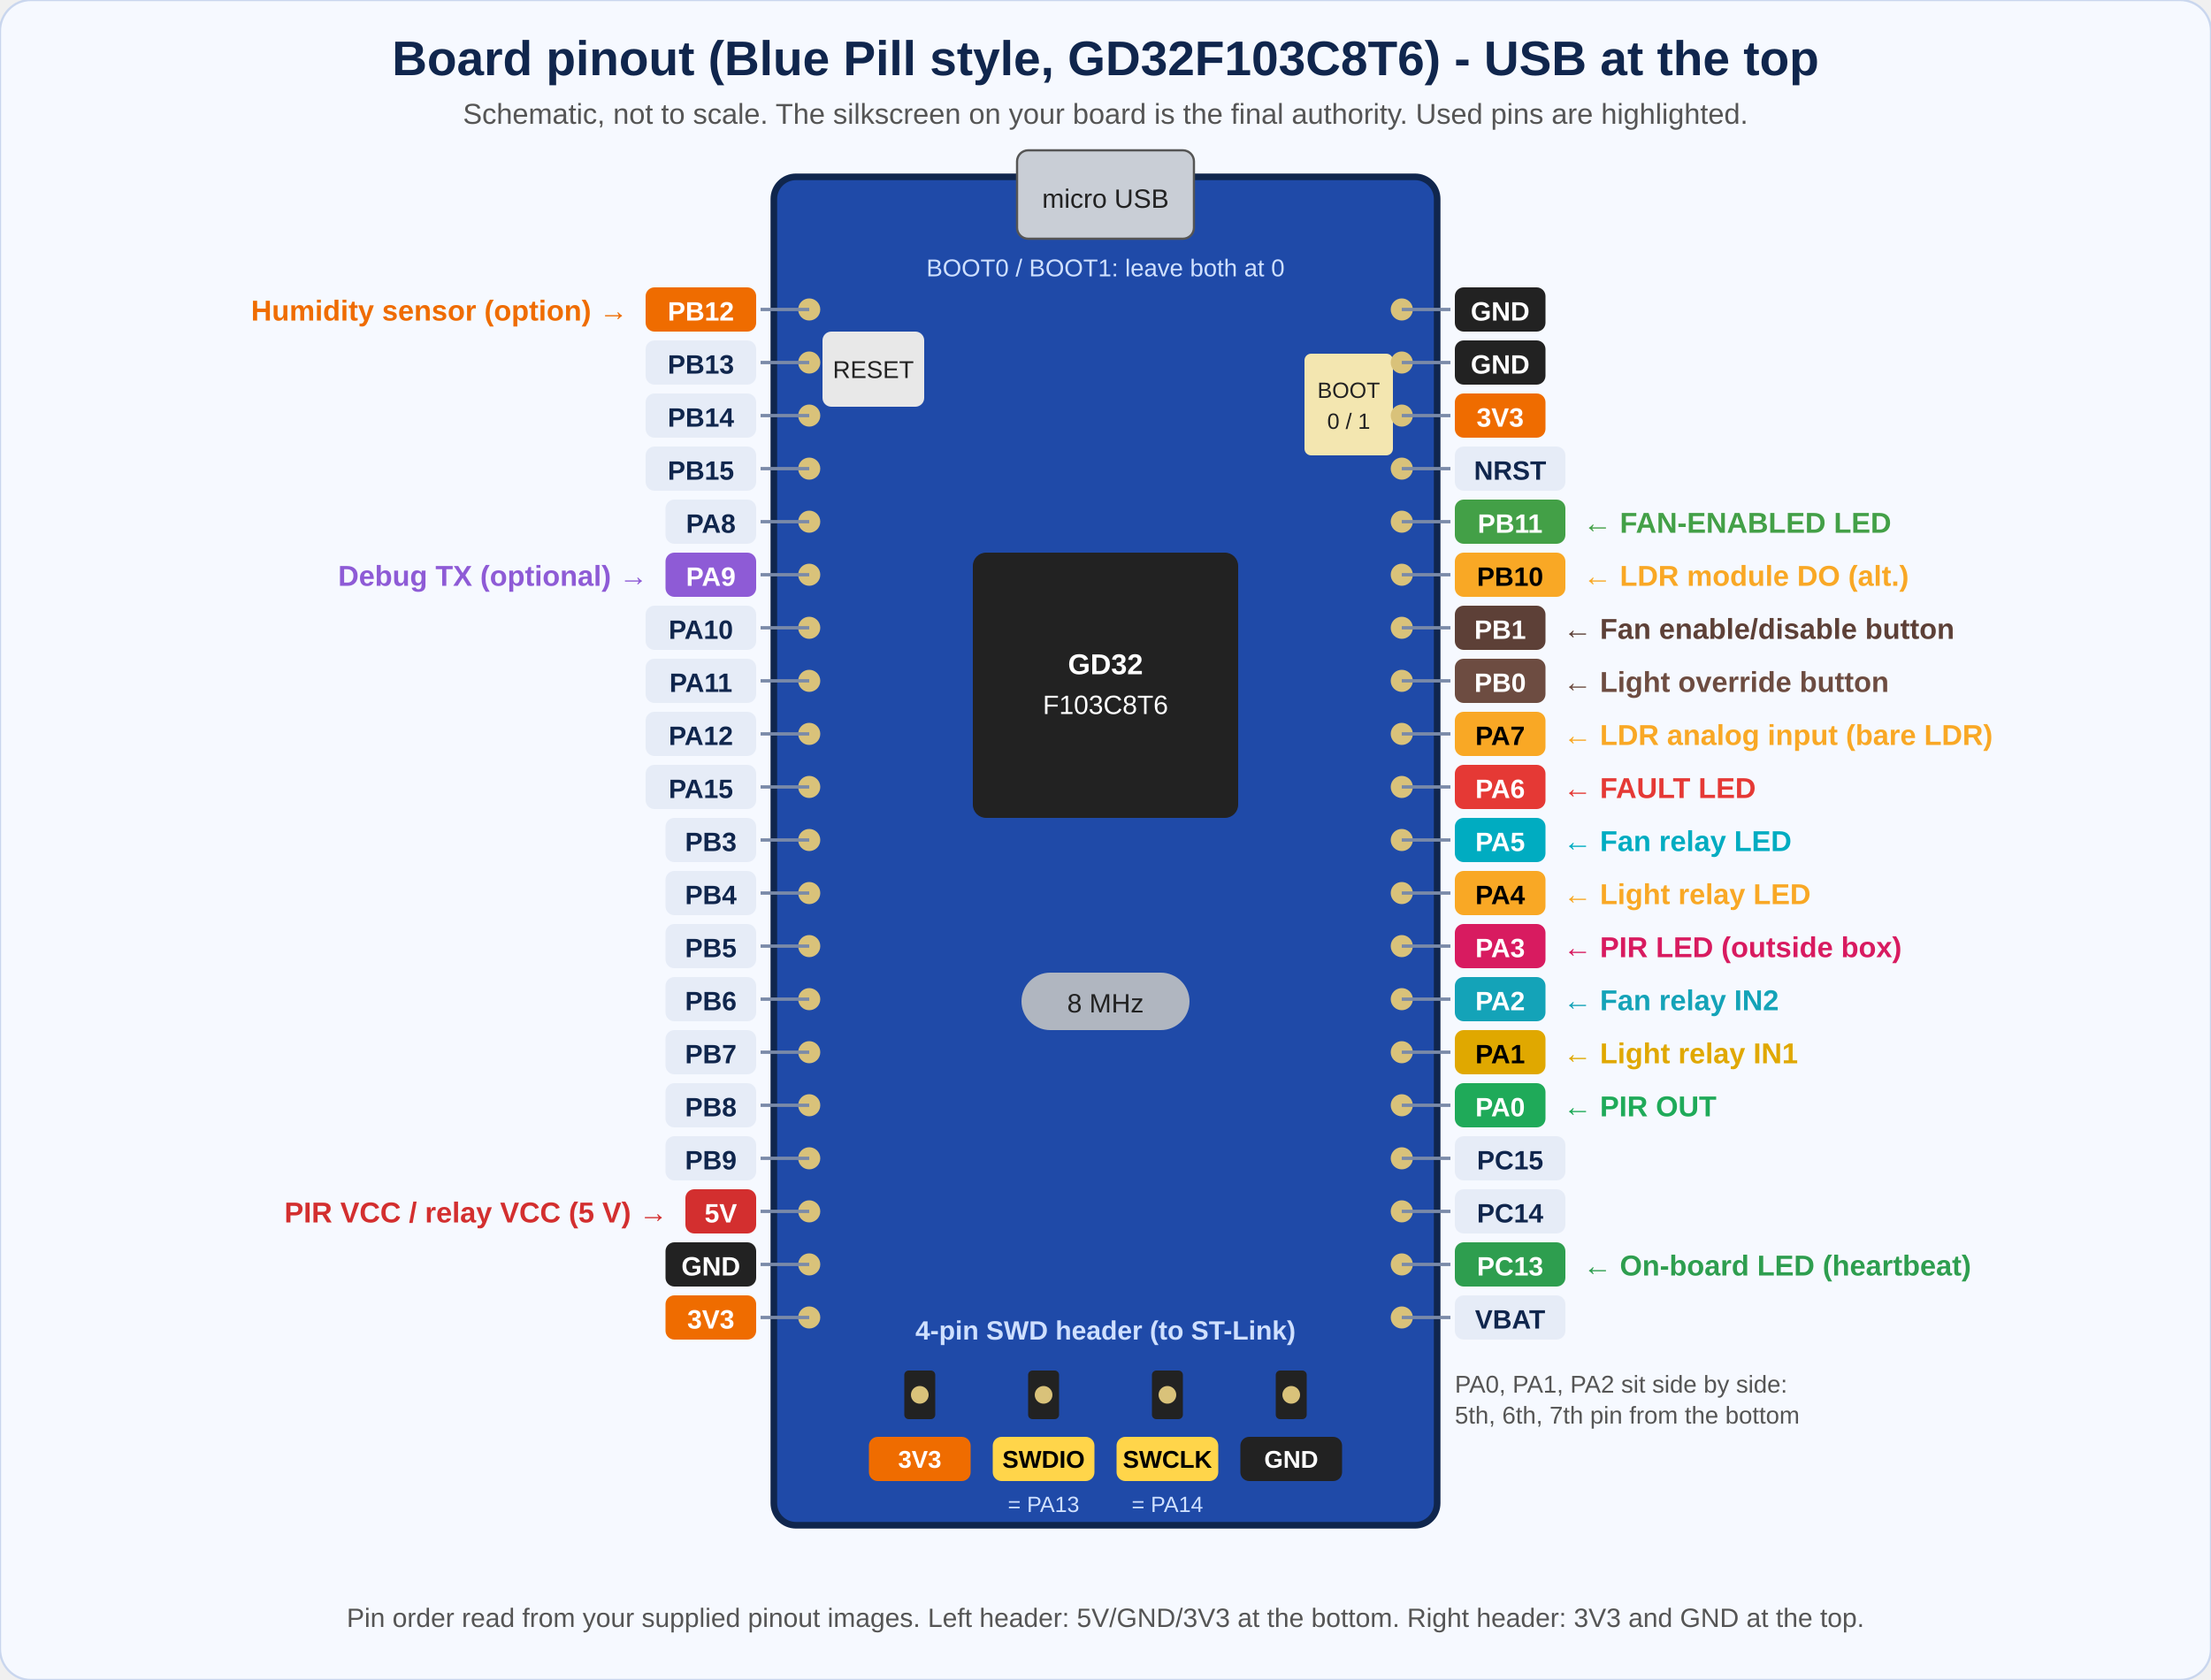
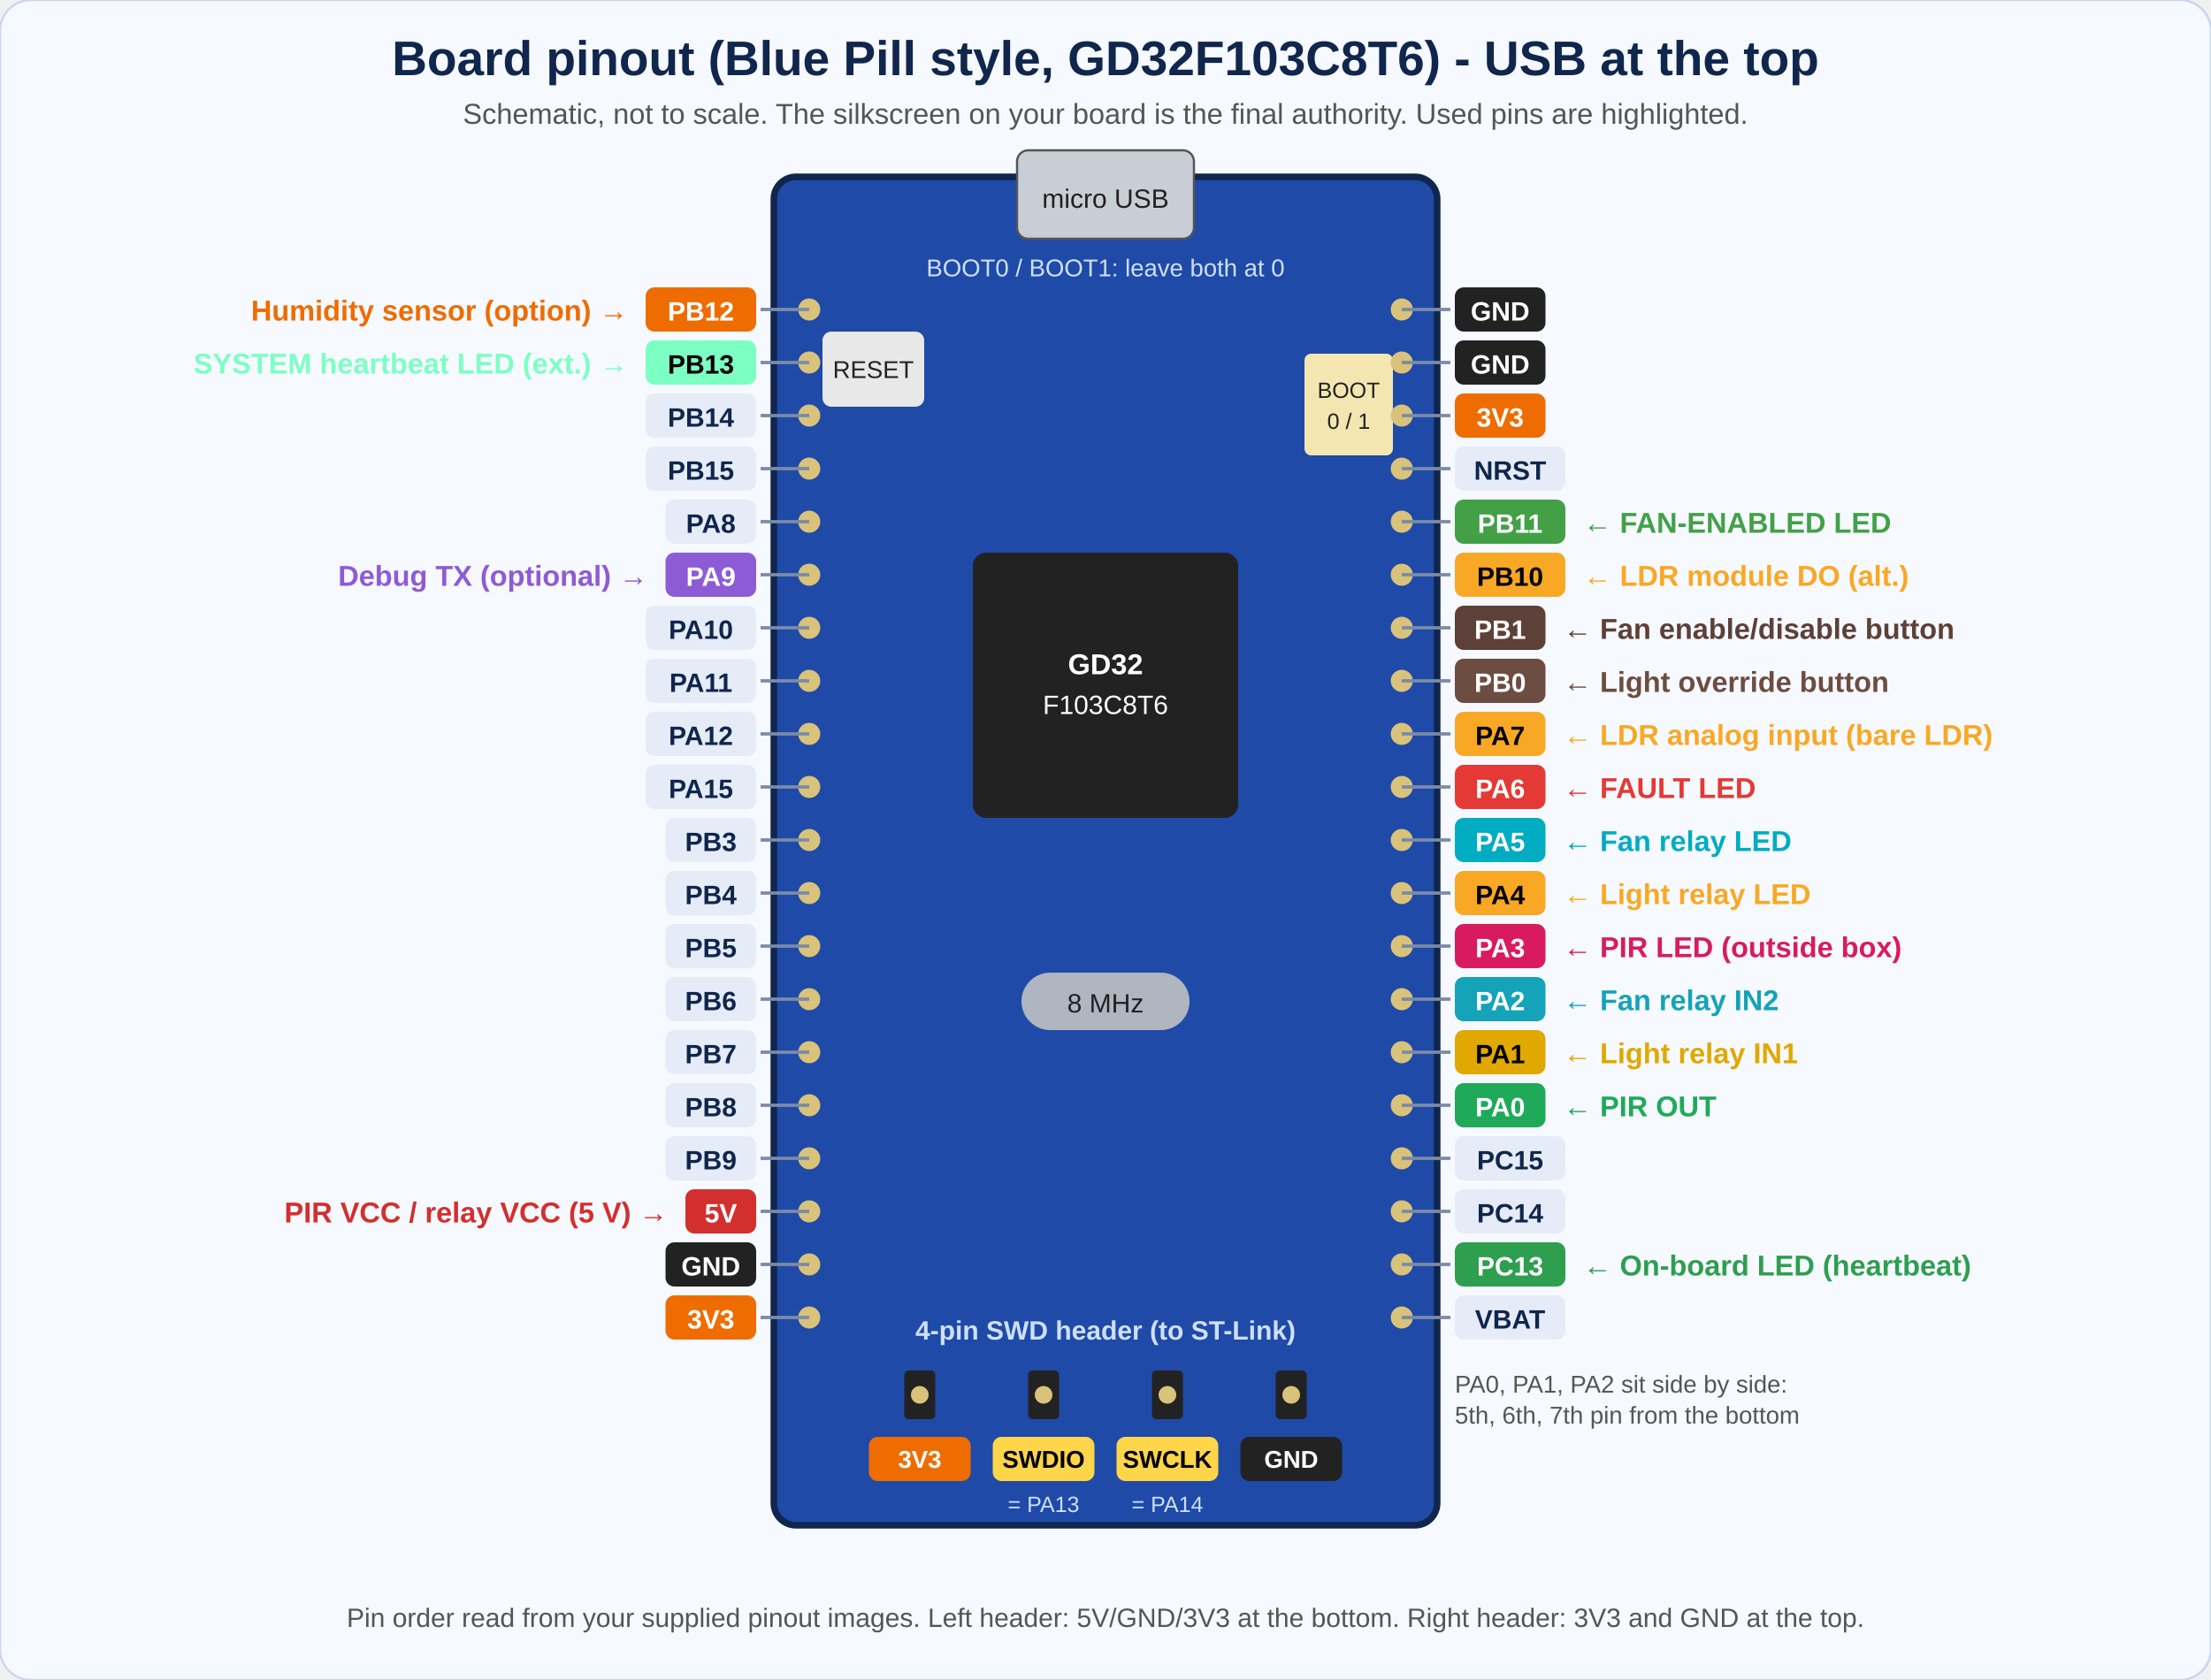
<svg xmlns="http://www.w3.org/2000/svg" viewBox="0 0 1000 760" font-family="Segoe UI, Arial, Helvetica, sans-serif">
  <rect width="1000" height="760" rx="14" fill="#f6f9ff" stroke="#c9d6ee" />
  <text x="500" y="34" text-anchor="middle" font-size="22" font-weight="700" fill="#10264d">Board pinout (Blue Pill style, GD32F103C8T6) - USB at the top</text>
  <text x="500" y="56" text-anchor="middle" font-size="13" fill="#555">Schematic, not to scale. The silkscreen on your board is the final authority. Used pins are highlighted.</text>
  <rect x="350" y="80" width="300" height="610" rx="10" fill="#1f4aa8" stroke="#10264d" stroke-width="3" />
  <rect x="460" y="68" width="80" height="40" rx="5" fill="#c9ced6" stroke="#555" />
  <text x="500" y="94" text-anchor="middle" font-size="12" fill="#222">micro USB</text>
  <rect x="440" y="250" width="120" height="120" rx="6" fill="#222" />
  <text x="500" y="305" text-anchor="middle" font-size="13" fill="#fff" font-weight="700">GD32</text>
  <text x="500" y="323" text-anchor="middle" font-size="12" fill="#fff">F103C8T6</text>
  <rect x="462" y="440" width="76" height="26" rx="13" fill="#b0b6c0" />
  <text x="500" y="458" text-anchor="middle" font-size="12" fill="#222">8 MHz</text>
  <rect x="372" y="150" width="46" height="34" rx="4" fill="#e8e8e8" />
  <text x="395" y="171" text-anchor="middle" font-size="11" fill="#222">RESET</text>
  <rect x="590" y="160" width="40" height="46" rx="3" fill="#f3e6b0" />
  <text x="610" y="180" text-anchor="middle" font-size="10" fill="#222">BOOT</text>
  <text x="610" y="194" text-anchor="middle" font-size="10" fill="#222">0 / 1</text>
  <text x="500" y="125" text-anchor="middle" font-size="11" fill="#cfe0ff">BOOT0 / BOOT1: leave both at 0</text>
  <circle cx="366" cy="140" r="5" fill="#d9c27a" />
  <line x1="366" y1="140" x2="344" y2="140" stroke="#7a8aa8" stroke-width="1.5" />
  <rect x="292" y="130" width="50" height="20" rx="4" fill="#ef6c00" />
  <text x="317.0" y="145" text-anchor="middle" font-size="12" font-weight="700" fill="#fff">PB12</text>
  <text x="284" y="145" text-anchor="end" font-size="13" font-weight="700" fill="#ef6c00">Humidity sensor (option) →</text>
  <circle cx="366" cy="164" r="5" fill="#d9c27a" />
  <line x1="366" y1="164" x2="344" y2="164" stroke="#7a8aa8" stroke-width="1.5" />
-   <rect x="292" y="154" width="50" height="20" rx="4" fill="#e6ecf7" />
-   <text x="317.0" y="169" text-anchor="middle" font-size="12" font-weight="700" fill="#10264d">PB13</text>
+   <rect x="292" y="154" width="50" height="20" rx="4" fill="#7dffc4" />
+   <text x="317.0" y="169" text-anchor="middle" font-size="12" font-weight="700" fill="#000">PB13</text>
+   <text x="284" y="169" text-anchor="end" font-size="13" font-weight="700" fill="#7dffc4">SYSTEM heartbeat LED (ext.) →</text>
  <circle cx="366" cy="188" r="5" fill="#d9c27a" />
  <line x1="366" y1="188" x2="344" y2="188" stroke="#7a8aa8" stroke-width="1.5" />
  <rect x="292" y="178" width="50" height="20" rx="4" fill="#e6ecf7" />
  <text x="317.0" y="193" text-anchor="middle" font-size="12" font-weight="700" fill="#10264d">PB14</text>
  <circle cx="366" cy="212" r="5" fill="#d9c27a" />
  <line x1="366" y1="212" x2="344" y2="212" stroke="#7a8aa8" stroke-width="1.5" />
  <rect x="292" y="202" width="50" height="20" rx="4" fill="#e6ecf7" />
  <text x="317.0" y="217" text-anchor="middle" font-size="12" font-weight="700" fill="#10264d">PB15</text>
  <circle cx="366" cy="236" r="5" fill="#d9c27a" />
  <line x1="366" y1="236" x2="344" y2="236" stroke="#7a8aa8" stroke-width="1.5" />
  <rect x="301" y="226" width="41" height="20" rx="4" fill="#e6ecf7" />
  <text x="321.5" y="241" text-anchor="middle" font-size="12" font-weight="700" fill="#10264d">PA8</text>
  <circle cx="366" cy="260" r="5" fill="#d9c27a" />
  <line x1="366" y1="260" x2="344" y2="260" stroke="#7a8aa8" stroke-width="1.5" />
  <rect x="301" y="250" width="41" height="20" rx="4" fill="#8e5bd6" />
  <text x="321.5" y="265" text-anchor="middle" font-size="12" font-weight="700" fill="#fff">PA9</text>
  <text x="293" y="265" text-anchor="end" font-size="13" font-weight="700" fill="#8e5bd6">Debug TX (optional) →</text>
  <circle cx="366" cy="284" r="5" fill="#d9c27a" />
  <line x1="366" y1="284" x2="344" y2="284" stroke="#7a8aa8" stroke-width="1.5" />
  <rect x="292" y="274" width="50" height="20" rx="4" fill="#e6ecf7" />
  <text x="317.0" y="289" text-anchor="middle" font-size="12" font-weight="700" fill="#10264d">PA10</text>
  <circle cx="366" cy="308" r="5" fill="#d9c27a" />
  <line x1="366" y1="308" x2="344" y2="308" stroke="#7a8aa8" stroke-width="1.5" />
  <rect x="292" y="298" width="50" height="20" rx="4" fill="#e6ecf7" />
  <text x="317.0" y="313" text-anchor="middle" font-size="12" font-weight="700" fill="#10264d">PA11</text>
  <circle cx="366" cy="332" r="5" fill="#d9c27a" />
  <line x1="366" y1="332" x2="344" y2="332" stroke="#7a8aa8" stroke-width="1.5" />
  <rect x="292" y="322" width="50" height="20" rx="4" fill="#e6ecf7" />
  <text x="317.0" y="337" text-anchor="middle" font-size="12" font-weight="700" fill="#10264d">PA12</text>
  <circle cx="366" cy="356" r="5" fill="#d9c27a" />
  <line x1="366" y1="356" x2="344" y2="356" stroke="#7a8aa8" stroke-width="1.5" />
  <rect x="292" y="346" width="50" height="20" rx="4" fill="#e6ecf7" />
  <text x="317.0" y="361" text-anchor="middle" font-size="12" font-weight="700" fill="#10264d">PA15</text>
  <circle cx="366" cy="380" r="5" fill="#d9c27a" />
  <line x1="366" y1="380" x2="344" y2="380" stroke="#7a8aa8" stroke-width="1.5" />
  <rect x="301" y="370" width="41" height="20" rx="4" fill="#e6ecf7" />
  <text x="321.5" y="385" text-anchor="middle" font-size="12" font-weight="700" fill="#10264d">PB3</text>
  <circle cx="366" cy="404" r="5" fill="#d9c27a" />
  <line x1="366" y1="404" x2="344" y2="404" stroke="#7a8aa8" stroke-width="1.5" />
  <rect x="301" y="394" width="41" height="20" rx="4" fill="#e6ecf7" />
  <text x="321.5" y="409" text-anchor="middle" font-size="12" font-weight="700" fill="#10264d">PB4</text>
  <circle cx="366" cy="428" r="5" fill="#d9c27a" />
  <line x1="366" y1="428" x2="344" y2="428" stroke="#7a8aa8" stroke-width="1.5" />
  <rect x="301" y="418" width="41" height="20" rx="4" fill="#e6ecf7" />
  <text x="321.5" y="433" text-anchor="middle" font-size="12" font-weight="700" fill="#10264d">PB5</text>
  <circle cx="366" cy="452" r="5" fill="#d9c27a" />
  <line x1="366" y1="452" x2="344" y2="452" stroke="#7a8aa8" stroke-width="1.5" />
  <rect x="301" y="442" width="41" height="20" rx="4" fill="#e6ecf7" />
  <text x="321.5" y="457" text-anchor="middle" font-size="12" font-weight="700" fill="#10264d">PB6</text>
  <circle cx="366" cy="476" r="5" fill="#d9c27a" />
  <line x1="366" y1="476" x2="344" y2="476" stroke="#7a8aa8" stroke-width="1.5" />
  <rect x="301" y="466" width="41" height="20" rx="4" fill="#e6ecf7" />
  <text x="321.5" y="481" text-anchor="middle" font-size="12" font-weight="700" fill="#10264d">PB7</text>
  <circle cx="366" cy="500" r="5" fill="#d9c27a" />
  <line x1="366" y1="500" x2="344" y2="500" stroke="#7a8aa8" stroke-width="1.5" />
  <rect x="301" y="490" width="41" height="20" rx="4" fill="#e6ecf7" />
  <text x="321.5" y="505" text-anchor="middle" font-size="12" font-weight="700" fill="#10264d">PB8</text>
  <circle cx="366" cy="524" r="5" fill="#d9c27a" />
  <line x1="366" y1="524" x2="344" y2="524" stroke="#7a8aa8" stroke-width="1.5" />
  <rect x="301" y="514" width="41" height="20" rx="4" fill="#e6ecf7" />
  <text x="321.5" y="529" text-anchor="middle" font-size="12" font-weight="700" fill="#10264d">PB9</text>
  <circle cx="366" cy="548" r="5" fill="#d9c27a" />
  <line x1="366" y1="548" x2="344" y2="548" stroke="#7a8aa8" stroke-width="1.5" />
  <rect x="310" y="538" width="32" height="20" rx="4" fill="#d32f2f" />
  <text x="326.0" y="553" text-anchor="middle" font-size="12" font-weight="700" fill="#fff">5V</text>
  <text x="302" y="553" text-anchor="end" font-size="13" font-weight="700" fill="#d32f2f">PIR VCC / relay VCC (5 V) →</text>
  <circle cx="366" cy="572" r="5" fill="#d9c27a" />
  <line x1="366" y1="572" x2="344" y2="572" stroke="#7a8aa8" stroke-width="1.5" />
  <rect x="301" y="562" width="41" height="20" rx="4" fill="#222" />
  <text x="321.5" y="577" text-anchor="middle" font-size="12" font-weight="700" fill="#fff">GND</text>
  <circle cx="366" cy="596" r="5" fill="#d9c27a" />
  <line x1="366" y1="596" x2="344" y2="596" stroke="#7a8aa8" stroke-width="1.5" />
  <rect x="301" y="586" width="41" height="20" rx="4" fill="#ef6c00" />
  <text x="321.5" y="601" text-anchor="middle" font-size="12" font-weight="700" fill="#fff">3V3</text>
  <circle cx="634" cy="140" r="5" fill="#d9c27a" />
  <line x1="634" y1="140" x2="656" y2="140" stroke="#7a8aa8" stroke-width="1.5" />
  <rect x="658" y="130" width="41" height="20" rx="4" fill="#222" />
  <text x="678.5" y="145" text-anchor="middle" font-size="12" font-weight="700" fill="#fff">GND</text>
  <circle cx="634" cy="164" r="5" fill="#d9c27a" />
  <line x1="634" y1="164" x2="656" y2="164" stroke="#7a8aa8" stroke-width="1.5" />
  <rect x="658" y="154" width="41" height="20" rx="4" fill="#222" />
  <text x="678.5" y="169" text-anchor="middle" font-size="12" font-weight="700" fill="#fff">GND</text>
  <circle cx="634" cy="188" r="5" fill="#d9c27a" />
  <line x1="634" y1="188" x2="656" y2="188" stroke="#7a8aa8" stroke-width="1.5" />
  <rect x="658" y="178" width="41" height="20" rx="4" fill="#ef6c00" />
  <text x="678.5" y="193" text-anchor="middle" font-size="12" font-weight="700" fill="#fff">3V3</text>
  <circle cx="634" cy="212" r="5" fill="#d9c27a" />
  <line x1="634" y1="212" x2="656" y2="212" stroke="#7a8aa8" stroke-width="1.5" />
  <rect x="658" y="202" width="50" height="20" rx="4" fill="#e6ecf7" />
  <text x="683.0" y="217" text-anchor="middle" font-size="12" font-weight="700" fill="#10264d">NRST</text>
  <circle cx="634" cy="236" r="5" fill="#d9c27a" />
  <line x1="634" y1="236" x2="656" y2="236" stroke="#7a8aa8" stroke-width="1.5" />
  <rect x="658" y="226" width="50" height="20" rx="4" fill="#43a047" />
  <text x="683.0" y="241" text-anchor="middle" font-size="12" font-weight="700" fill="#fff">PB11</text>
  <text x="716" y="241" font-size="13" font-weight="700" fill="#43a047">← FAN-ENABLED LED</text>
  <circle cx="634" cy="260" r="5" fill="#d9c27a" />
  <line x1="634" y1="260" x2="656" y2="260" stroke="#7a8aa8" stroke-width="1.5" />
  <rect x="658" y="250" width="50" height="20" rx="4" fill="#f9a825" />
  <text x="683.0" y="265" text-anchor="middle" font-size="12" font-weight="700" fill="#000">PB10</text>
  <text x="716" y="265" font-size="13" font-weight="700" fill="#f9a825">← LDR module DO (alt.)</text>
  <circle cx="634" cy="284" r="5" fill="#d9c27a" />
  <line x1="634" y1="284" x2="656" y2="284" stroke="#7a8aa8" stroke-width="1.5" />
  <rect x="658" y="274" width="41" height="20" rx="4" fill="#5d4037" />
  <text x="678.5" y="289" text-anchor="middle" font-size="12" font-weight="700" fill="#fff">PB1</text>
  <text x="707" y="289" font-size="13" font-weight="700" fill="#5d4037">← Fan enable/disable button</text>
  <circle cx="634" cy="308" r="5" fill="#d9c27a" />
  <line x1="634" y1="308" x2="656" y2="308" stroke="#7a8aa8" stroke-width="1.5" />
  <rect x="658" y="298" width="41" height="20" rx="4" fill="#6d4c41" />
  <text x="678.5" y="313" text-anchor="middle" font-size="12" font-weight="700" fill="#fff">PB0</text>
  <text x="707" y="313" font-size="13" font-weight="700" fill="#6d4c41">← Light override button</text>
  <circle cx="634" cy="332" r="5" fill="#d9c27a" />
  <line x1="634" y1="332" x2="656" y2="332" stroke="#7a8aa8" stroke-width="1.5" />
  <rect x="658" y="322" width="41" height="20" rx="4" fill="#f9a825" />
  <text x="678.5" y="337" text-anchor="middle" font-size="12" font-weight="700" fill="#000">PA7</text>
  <text x="707" y="337" font-size="13" font-weight="700" fill="#f9a825">← LDR analog input (bare LDR)</text>
  <circle cx="634" cy="356" r="5" fill="#d9c27a" />
  <line x1="634" y1="356" x2="656" y2="356" stroke="#7a8aa8" stroke-width="1.5" />
  <rect x="658" y="346" width="41" height="20" rx="4" fill="#e53935" />
  <text x="678.5" y="361" text-anchor="middle" font-size="12" font-weight="700" fill="#fff">PA6</text>
  <text x="707" y="361" font-size="13" font-weight="700" fill="#e53935">← FAULT LED</text>
  <circle cx="634" cy="380" r="5" fill="#d9c27a" />
  <line x1="634" y1="380" x2="656" y2="380" stroke="#7a8aa8" stroke-width="1.5" />
  <rect x="658" y="370" width="41" height="20" rx="4" fill="#00acc1" />
  <text x="678.5" y="385" text-anchor="middle" font-size="12" font-weight="700" fill="#fff">PA5</text>
  <text x="707" y="385" font-size="13" font-weight="700" fill="#00acc1">← Fan relay LED</text>
  <circle cx="634" cy="404" r="5" fill="#d9c27a" />
  <line x1="634" y1="404" x2="656" y2="404" stroke="#7a8aa8" stroke-width="1.5" />
  <rect x="658" y="394" width="41" height="20" rx="4" fill="#f9a825" />
  <text x="678.5" y="409" text-anchor="middle" font-size="12" font-weight="700" fill="#000">PA4</text>
  <text x="707" y="409" font-size="13" font-weight="700" fill="#f9a825">← Light relay LED</text>
  <circle cx="634" cy="428" r="5" fill="#d9c27a" />
  <line x1="634" y1="428" x2="656" y2="428" stroke="#7a8aa8" stroke-width="1.5" />
  <rect x="658" y="418" width="41" height="20" rx="4" fill="#d81b60" />
  <text x="678.5" y="433" text-anchor="middle" font-size="12" font-weight="700" fill="#fff">PA3</text>
  <text x="707" y="433" font-size="13" font-weight="700" fill="#d81b60">← PIR LED (outside box)</text>
  <circle cx="634" cy="452" r="5" fill="#d9c27a" />
  <line x1="634" y1="452" x2="656" y2="452" stroke="#7a8aa8" stroke-width="1.5" />
  <rect x="658" y="442" width="41" height="20" rx="4" fill="#14a3b8" />
  <text x="678.5" y="457" text-anchor="middle" font-size="12" font-weight="700" fill="#fff">PA2</text>
  <text x="707" y="457" font-size="13" font-weight="700" fill="#14a3b8">← Fan relay IN2</text>
  <circle cx="634" cy="476" r="5" fill="#d9c27a" />
  <line x1="634" y1="476" x2="656" y2="476" stroke="#7a8aa8" stroke-width="1.5" />
  <rect x="658" y="466" width="41" height="20" rx="4" fill="#e0a800" />
  <text x="678.5" y="481" text-anchor="middle" font-size="12" font-weight="700" fill="#000">PA1</text>
  <text x="707" y="481" font-size="13" font-weight="700" fill="#e0a800">← Light relay IN1</text>
  <circle cx="634" cy="500" r="5" fill="#d9c27a" />
  <line x1="634" y1="500" x2="656" y2="500" stroke="#7a8aa8" stroke-width="1.5" />
  <rect x="658" y="490" width="41" height="20" rx="4" fill="#1faa59" />
  <text x="678.5" y="505" text-anchor="middle" font-size="12" font-weight="700" fill="#fff">PA0</text>
  <text x="707" y="505" font-size="13" font-weight="700" fill="#1faa59">← PIR OUT</text>
  <circle cx="634" cy="524" r="5" fill="#d9c27a" />
  <line x1="634" y1="524" x2="656" y2="524" stroke="#7a8aa8" stroke-width="1.5" />
  <rect x="658" y="514" width="50" height="20" rx="4" fill="#e6ecf7" />
  <text x="683.0" y="529" text-anchor="middle" font-size="12" font-weight="700" fill="#10264d">PC15</text>
  <circle cx="634" cy="548" r="5" fill="#d9c27a" />
  <line x1="634" y1="548" x2="656" y2="548" stroke="#7a8aa8" stroke-width="1.5" />
  <rect x="658" y="538" width="50" height="20" rx="4" fill="#e6ecf7" />
  <text x="683.0" y="553" text-anchor="middle" font-size="12" font-weight="700" fill="#10264d">PC14</text>
  <circle cx="634" cy="572" r="5" fill="#d9c27a" />
  <line x1="634" y1="572" x2="656" y2="572" stroke="#7a8aa8" stroke-width="1.5" />
  <rect x="658" y="562" width="50" height="20" rx="4" fill="#2e9e4f" />
  <text x="683.0" y="577" text-anchor="middle" font-size="12" font-weight="700" fill="#fff">PC13</text>
  <text x="716" y="577" font-size="13" font-weight="700" fill="#2e9e4f">← On-board LED (heartbeat)</text>
  <circle cx="634" cy="596" r="5" fill="#d9c27a" />
  <line x1="634" y1="596" x2="656" y2="596" stroke="#7a8aa8" stroke-width="1.5" />
  <rect x="658" y="586" width="50" height="20" rx="4" fill="#e6ecf7" />
  <text x="683.0" y="601" text-anchor="middle" font-size="12" font-weight="700" fill="#10264d">VBAT</text>
  <text x="658" y="630" font-size="11" fill="#555">PA0, PA1, PA2 sit side by side:</text>
  <text x="658" y="644" font-size="11" fill="#555">5th, 6th, 7th pin from the bottom</text>
  <rect x="409" y="620" width="14" height="22" rx="2" fill="#222" />
  <circle cx="416" cy="631" r="4" fill="#d9c27a" />
  <rect x="393" y="650" width="46" height="20" rx="4" fill="#ef6c00" />
  <text x="416" y="664" text-anchor="middle" font-size="11" font-weight="700" fill="#fff">3V3</text>
  <rect x="465" y="620" width="14" height="22" rx="2" fill="#222" />
  <circle cx="472" cy="631" r="4" fill="#d9c27a" />
  <rect x="449" y="650" width="46" height="20" rx="4" fill="#ffd54a" />
  <text x="472" y="664" text-anchor="middle" font-size="11" font-weight="700" fill="#000">SWDIO</text>
  <text x="472" y="684" text-anchor="middle" font-size="10" fill="#cfe0ff">= PA13</text>
  <rect x="521" y="620" width="14" height="22" rx="2" fill="#222" />
  <circle cx="528" cy="631" r="4" fill="#d9c27a" />
  <rect x="505" y="650" width="46" height="20" rx="4" fill="#ffd54a" />
  <text x="528" y="664" text-anchor="middle" font-size="11" font-weight="700" fill="#000">SWCLK</text>
  <text x="528" y="684" text-anchor="middle" font-size="10" fill="#cfe0ff">= PA14</text>
  <rect x="577" y="620" width="14" height="22" rx="2" fill="#222" />
  <circle cx="584" cy="631" r="4" fill="#d9c27a" />
  <rect x="561" y="650" width="46" height="20" rx="4" fill="#222" />
  <text x="584" y="664" text-anchor="middle" font-size="11" font-weight="700" fill="#fff">GND</text>
  <text x="500" y="606" text-anchor="middle" font-size="12" fill="#cfe0ff" font-weight="700">4-pin SWD header (to ST-Link)</text>
  <text x="500" y="736" text-anchor="middle" font-size="12" fill="#555">Pin order read from your supplied pinout images. Left header: 5V/GND/3V3 at the bottom. Right header: 3V3 and GND at the top.</text>
</svg>
